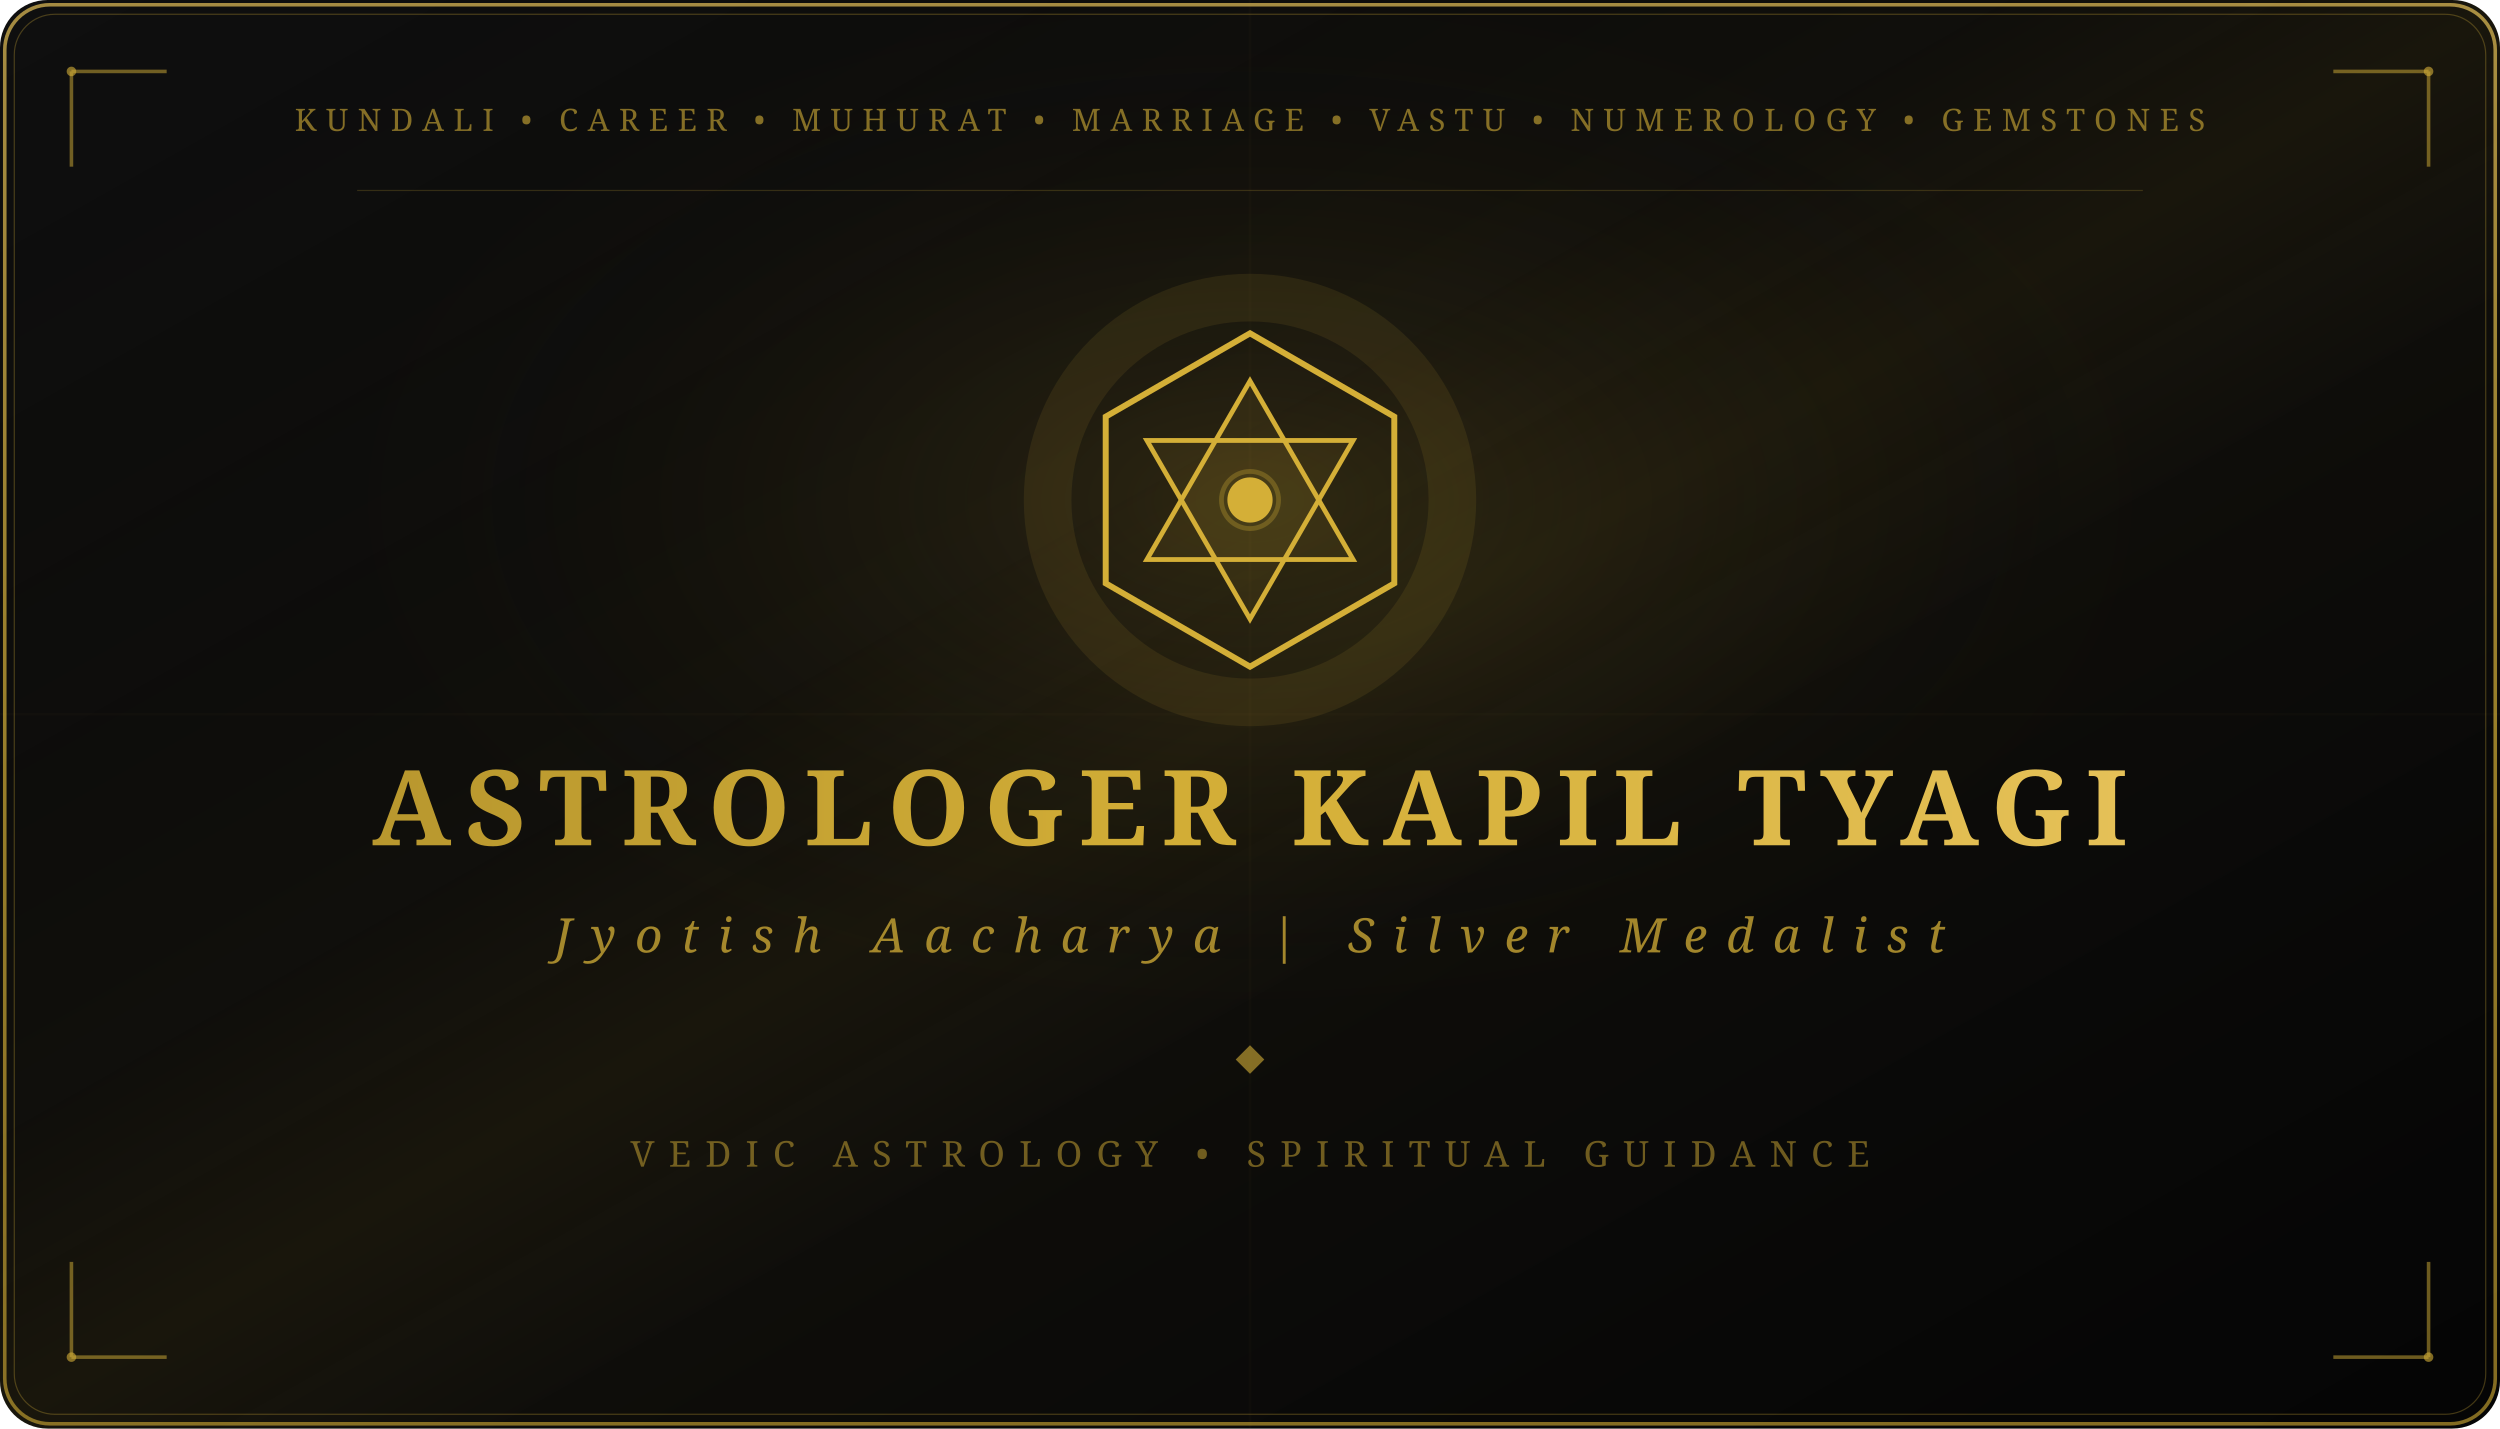
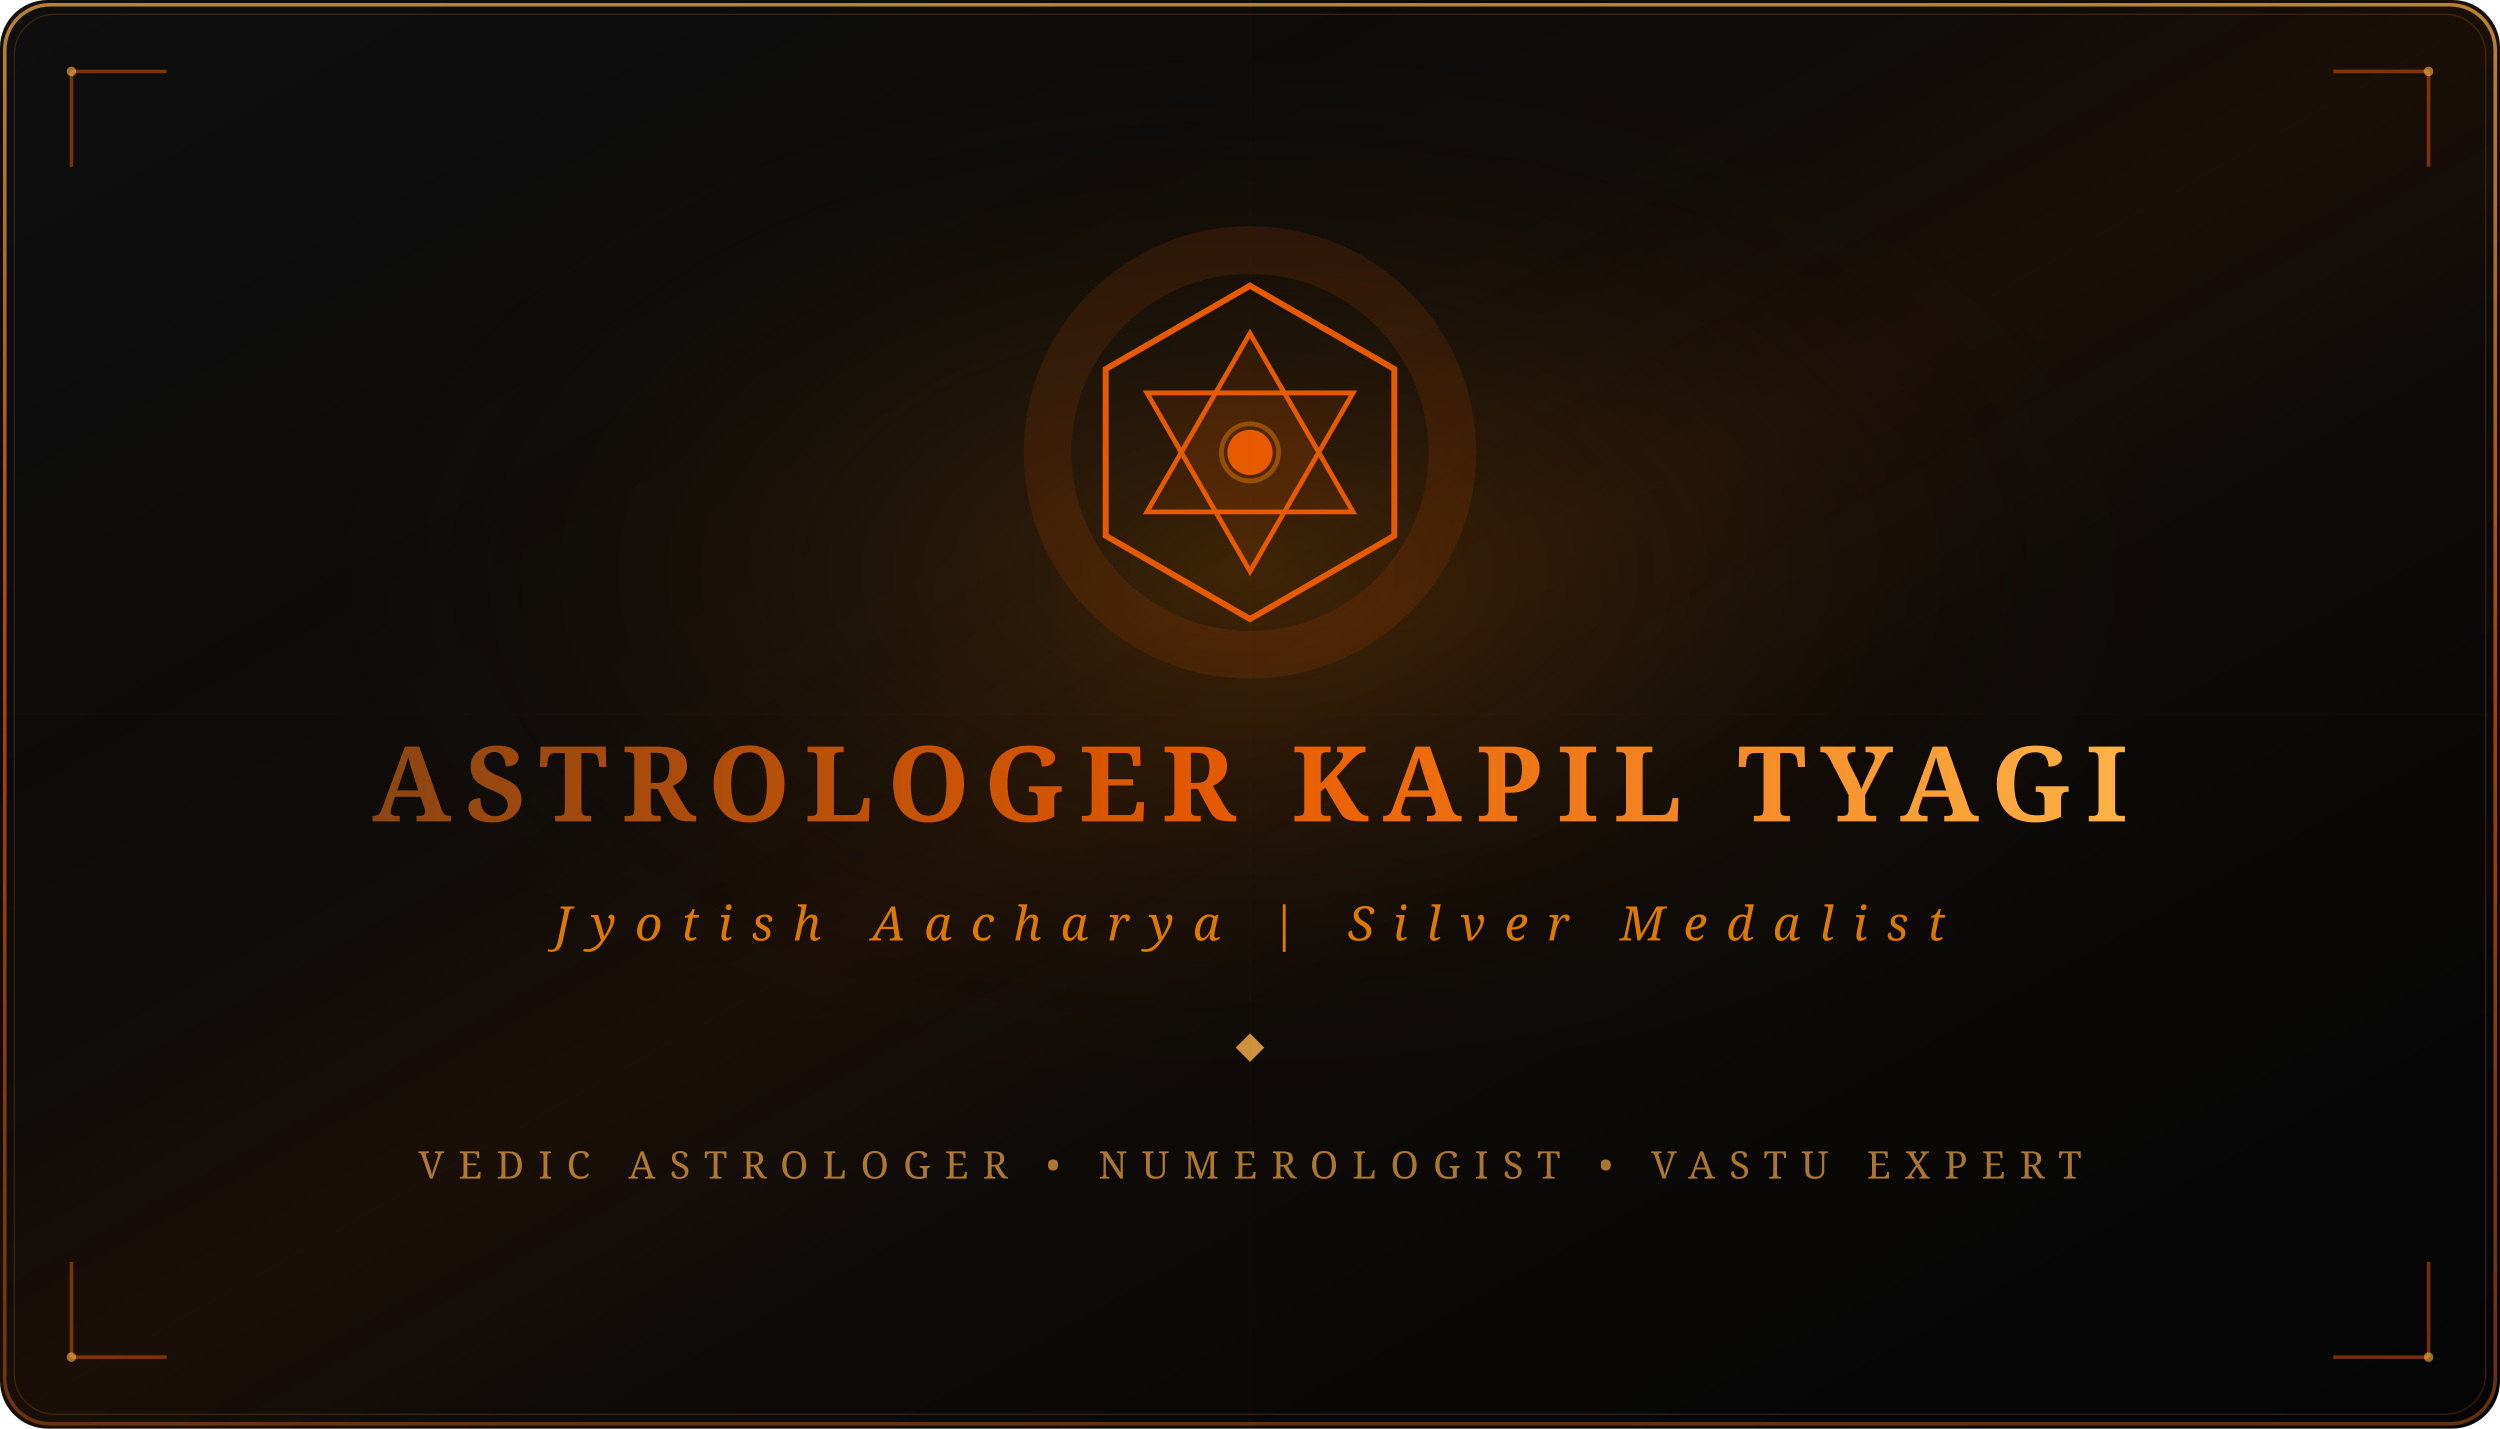
<svg xmlns="http://www.w3.org/2000/svg" width="1050" height="600" viewBox="0 0 1050 600">
  <defs>
    <linearGradient id="bgGradient" x1="0%" y1="0%" x2="100%" y2="100%">
      <stop offset="0%" style="stop-color:#0f0f0f" />
      <stop offset="30%" style="stop-color:#0a0a0a" />
      <stop offset="70%" style="stop-color:#080808" />
      <stop offset="100%" style="stop-color:#050505" />
    </linearGradient>
-     <linearGradient id="goldGradient" x1="0%" y1="0%" x2="100%" y2="0%">
-       <stop offset="0%" style="stop-color:#b8972e" />
-       <stop offset="50%" style="stop-color:#d4af37" />
-       <stop offset="100%" style="stop-color:#e5c158" />
+     <linearGradient id="orangeGradient" x1="0%" y1="0%" x2="100%" y2="0%">
+       <stop offset="0%" style="stop-color:#8B4513" />
+       <stop offset="50%" style="stop-color:#E85A00" />
+       <stop offset="100%" style="stop-color:#FFB347" />
    </linearGradient>
    <linearGradient id="sheenGradient" x1="0%" y1="0%" x2="100%" y2="100%">
      <stop offset="0%" style="stop-color:transparent" />
-       <stop offset="40%" style="stop-color:rgba(212,175,55,0.03)" />
-       <stop offset="50%" style="stop-color:rgba(212,175,55,0.08)" />
-       <stop offset="60%" style="stop-color:rgba(212,175,55,0.03)" />
+       <stop offset="40%" style="stop-color:rgba(232,90,0,0.03)" />
+       <stop offset="50%" style="stop-color:rgba(232,90,0,0.08)" />
+       <stop offset="60%" style="stop-color:rgba(232,90,0,0.03)" />
      <stop offset="100%" style="stop-color:transparent" />
    </linearGradient>
-     <radialGradient id="logoGlow" cx="50%" cy="35%" r="40%">
-       <stop offset="0%" style="stop-color:rgba(212,175,55,0.15)" />
+     <radialGradient id="logoGlow" cx="50%" cy="40%" r="40%">
+       <stop offset="0%" style="stop-color:rgba(255,140,0,0.18)" />
      <stop offset="100%" style="stop-color:transparent" />
    </radialGradient>
    <linearGradient id="borderGradient" x1="0%" y1="0%" x2="0%" y2="100%">
-       <stop offset="0%" style="stop-color:#e5c158" />
-       <stop offset="50%" style="stop-color:#d4af37" />
-       <stop offset="100%" style="stop-color:#b8972e" />
+       <stop offset="0%" style="stop-color:#FFB347" />
+       <stop offset="50%" style="stop-color:#E85A00" />
+       <stop offset="100%" style="stop-color:#8B4513" />
    </linearGradient>
  </defs>
  <rect width="1050" height="600" fill="url(#bgGradient)" rx="20" />
  <rect width="1050" height="600" fill="url(#sheenGradient)" rx="20" />
  <rect width="1050" height="600" fill="url(#logoGlow)" rx="20" />
  <rect x="2" y="2" width="1046" height="596" fill="none" stroke="url(#borderGradient)" stroke-width="1.5" rx="19" opacity="0.7" />
-   <rect x="6" y="6" width="1038" height="588" fill="none" stroke="#d4af37" stroke-width="0.5" rx="17" opacity="0.3" />
-   <path d="M30 30 L30 70 M30 30 L70 30" stroke="#d4af37" stroke-width="1.5" opacity="0.5" fill="none" />
-   <path d="M1020 30 L1020 70 M1020 30 L980 30" stroke="#d4af37" stroke-width="1.5" opacity="0.5" fill="none" />
-   <path d="M30 570 L30 530 M30 570 L70 570" stroke="#d4af37" stroke-width="1.5" opacity="0.5" fill="none" />
-   <path d="M1020 570 L1020 530 M1020 570 L980 570" stroke="#d4af37" stroke-width="1.5" opacity="0.5" fill="none" />
-   <circle cx="30" cy="30" r="2" fill="#d4af37" opacity="0.6" />
-   <circle cx="1020" cy="30" r="2" fill="#d4af37" opacity="0.6" />
-   <circle cx="30" cy="570" r="2" fill="#d4af37" opacity="0.6" />
-   <circle cx="1020" cy="570" r="2" fill="#d4af37" opacity="0.6" />
-   <g transform="translate(525, 55)">
-     <text text-anchor="middle" font-family="Cormorant Garamond, Georgia, serif" font-size="13" letter-spacing="4" fill="rgba(212,175,55,0.6)">
-       KUNDALI  •  CAREER  •  MUHURAT  •  MARRIAGE  •  VASTU  •  NUMEROLOGY  •  GEMSTONES
-     </text>
+   <rect x="6" y="6" width="1038" height="588" fill="none" stroke="#8B4513" stroke-width="0.5" rx="17" opacity="0.4" />
+   <path d="M30 30 L30 70 M30 30 L70 30" stroke="#E85A00" stroke-width="1.5" opacity="0.5" fill="none" />
+   <path d="M1020 30 L1020 70 M1020 30 L980 30" stroke="#E85A00" stroke-width="1.5" opacity="0.5" fill="none" />
+   <path d="M30 570 L30 530 M30 570 L70 570" stroke="#E85A00" stroke-width="1.5" opacity="0.5" fill="none" />
+   <path d="M1020 570 L1020 530 M1020 570 L980 570" stroke="#E85A00" stroke-width="1.5" opacity="0.5" fill="none" />
+   <circle cx="30" cy="30" r="2" fill="#FFB347" opacity="0.6" />
+   <circle cx="1020" cy="30" r="2" fill="#FFB347" opacity="0.6" />
+   <circle cx="30" cy="570" r="2" fill="#FFB347" opacity="0.6" />
+   <circle cx="1020" cy="570" r="2" fill="#FFB347" opacity="0.6" />
+   <g transform="translate(525, 190)" fill="none" stroke="#E85A00" stroke-width="3">
+     <circle cx="0" cy="0" r="85" stroke="rgba(232,90,0,0.12)" stroke-width="20" fill="none" />
+     <path d="M0 -70 L60.6 -35 L60.6 35 L0 70 L-60.6 35 L-60.6 -35 Z" stroke-width="2.5" />
+     <path d="M0 -50 L43.3 25 L-43.3 25 Z" stroke-width="2" fill="rgba(232,90,0,0.1)" />
+     <path d="M0 50 L-43.3 -25 L43.3 -25 Z" stroke-width="2" fill="rgba(232,90,0,0.1)" />
+     <circle cx="0" cy="0" r="8" fill="#E85A00" />
+     <circle cx="0" cy="0" r="12" fill="none" stroke="rgba(255,140,0,0.4)" stroke-width="2" />
  </g>
-   <line x1="150" y1="80" x2="900" y2="80" stroke="#d4af37" stroke-width="0.5" opacity="0.2" />
-   <g transform="translate(525, 210)" fill="none" stroke="#d4af37" stroke-width="3">
-     <circle cx="0" cy="0" r="85" stroke="rgba(212,175,55,0.1)" stroke-width="20" fill="none" />
-     <path d="M0 -70 L60.6 -35 L60.6 35 L0 70 L-60.6 35 L-60.6 -35 Z" stroke-width="2.5" />
-     <path d="M0 -50 L43.3 25 L-43.3 25 Z" stroke-width="2" fill="rgba(212,175,55,0.08)" />
-     <path d="M0 50 L-43.3 -25 L43.3 -25 Z" stroke-width="2" fill="rgba(212,175,55,0.08)" />
-     <circle cx="0" cy="0" r="8" fill="#d4af37" />
-     <circle cx="0" cy="0" r="12" fill="none" stroke="rgba(212,175,55,0.3)" stroke-width="2" />
-   </g>
-   <text x="525" y="355" text-anchor="middle" font-family="Cinzel, Georgia, serif" font-size="44" font-weight="600" letter-spacing="6" fill="url(#goldGradient)">
+   <text x="525" y="345" text-anchor="middle" font-family="Cinzel, Georgia, serif" font-size="44" font-weight="600" letter-spacing="6" fill="url(#orangeGradient)">
    ASTROLOGER KAPIL TYAGI
  </text>
-   <text x="525" y="400" text-anchor="middle" font-family="Cormorant Garamond, Georgia, serif" font-size="20" letter-spacing="8" fill="rgba(212,175,55,0.75)" font-style="italic">
+   <text x="525" y="395" text-anchor="middle" font-family="Cormorant Garamond, Georgia, serif" font-size="20" letter-spacing="8" fill="rgba(255,140,0,0.85)" font-style="italic">
    Jyotish Aacharya  |  Silver Medalist
  </text>
-   <g transform="translate(525, 445)">
-     <line x1="-200" y1="0" x2="-20" y2="0" stroke="url(#goldGradient)" stroke-width="1" opacity="0.4" />
-     <line x1="20" y1="0" x2="200" y2="0" stroke="url(#goldGradient)" stroke-width="1" opacity="0.4" />
-     <polygon points="0,-6 6,0 0,6 -6,0" fill="#d4af37" opacity="0.6" />
+   <g transform="translate(525, 440)">
+     <line x1="-220" y1="0" x2="-20" y2="0" stroke="url(#orangeGradient)" stroke-width="1" opacity="0.4" />
+     <line x1="20" y1="0" x2="220" y2="0" stroke="url(#orangeGradient)" stroke-width="1" opacity="0.4" />
+     <polygon points="0,-6 6,0 0,6 -6,0" fill="#FFB347" opacity="0.8" />
  </g>
-   <text x="525" y="490" text-anchor="middle" font-family="Cormorant Garamond, Georgia, serif" font-size="15" letter-spacing="6" fill="rgba(212,175,55,0.5)">
-     VEDIC ASTROLOGY  •  SPIRITUAL GUIDANCE
+   <text x="525" y="495" text-anchor="middle" font-family="Cormorant Garamond, Georgia, serif" font-size="16" letter-spacing="6" fill="rgba(255,179,71,0.65)">
+     VEDIC ASTROLOGER  •  NUMEROLOGIST  •  VASTU EXPERT
  </text>
-   <line x1="0" y1="300" x2="1050" y2="300" stroke="rgba(212,175,55,0.02)" stroke-width="1" />
-   <line x1="525" y1="0" x2="525" y2="600" stroke="rgba(212,175,55,0.02)" stroke-width="1" />
+   <line x1="0" y1="300" x2="1050" y2="300" stroke="rgba(232,90,0,0.02)" stroke-width="1" />
+   <line x1="525" y1="0" x2="525" y2="600" stroke="rgba(232,90,0,0.02)" stroke-width="1" />
</svg>
